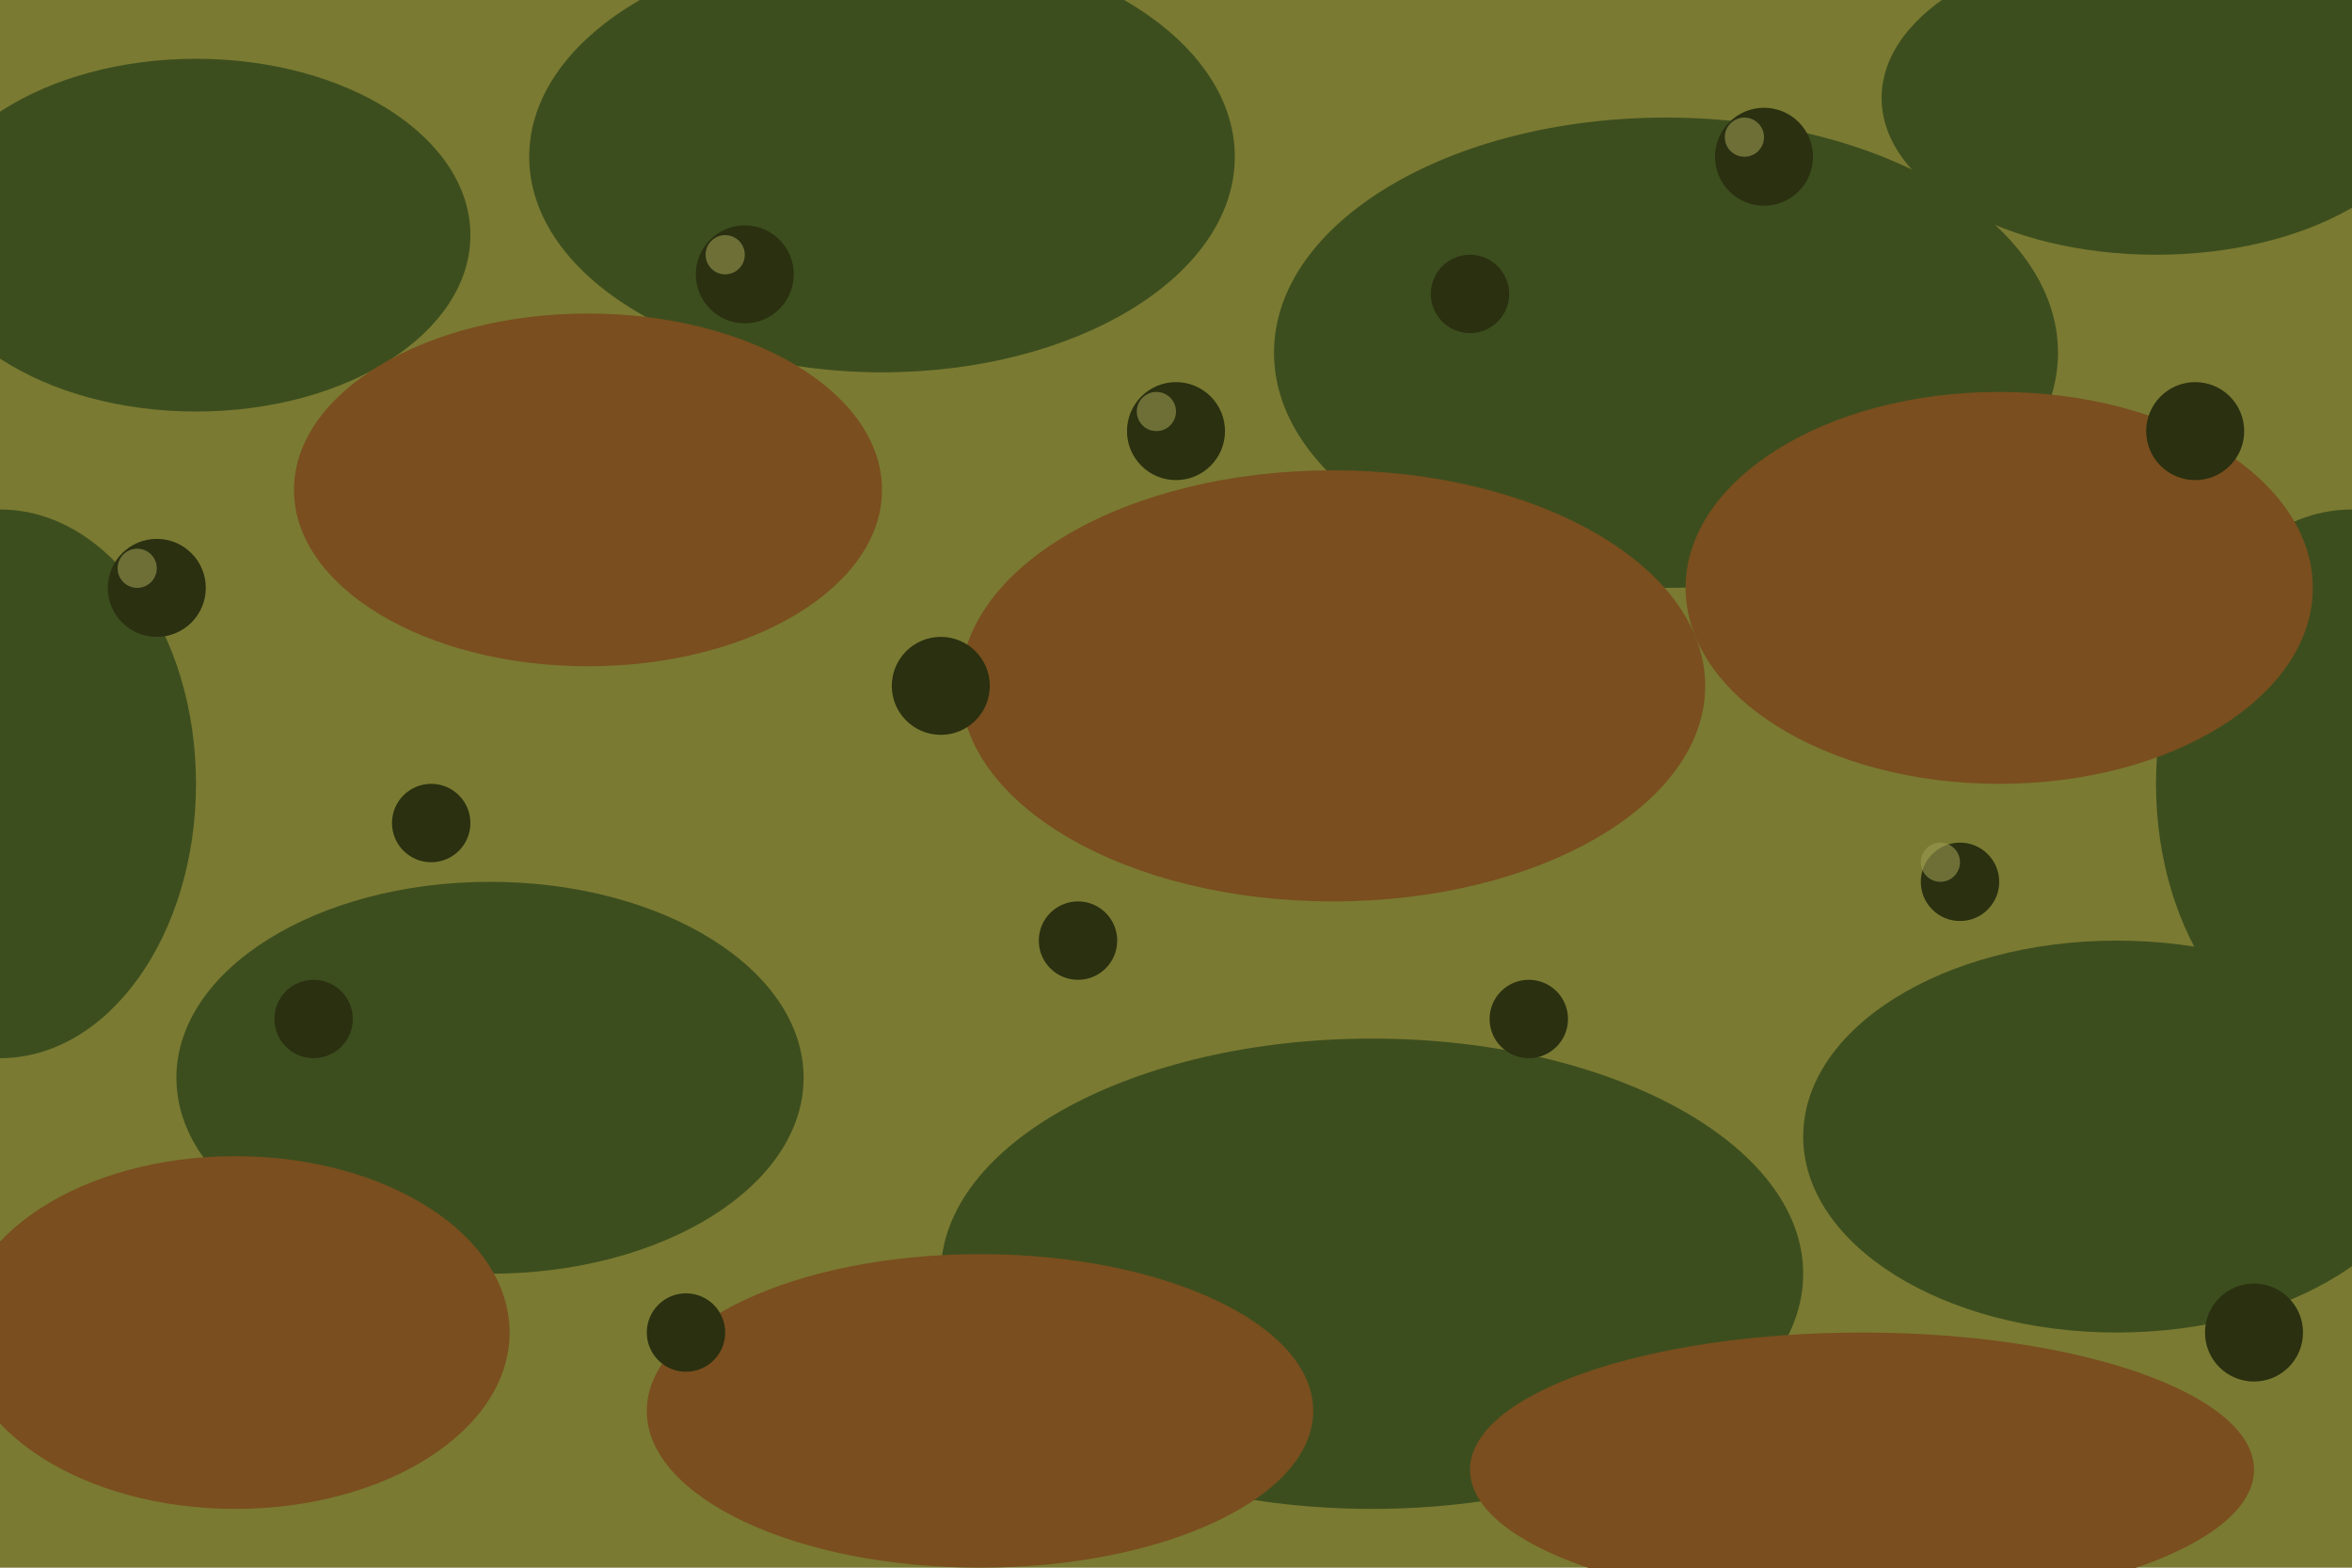
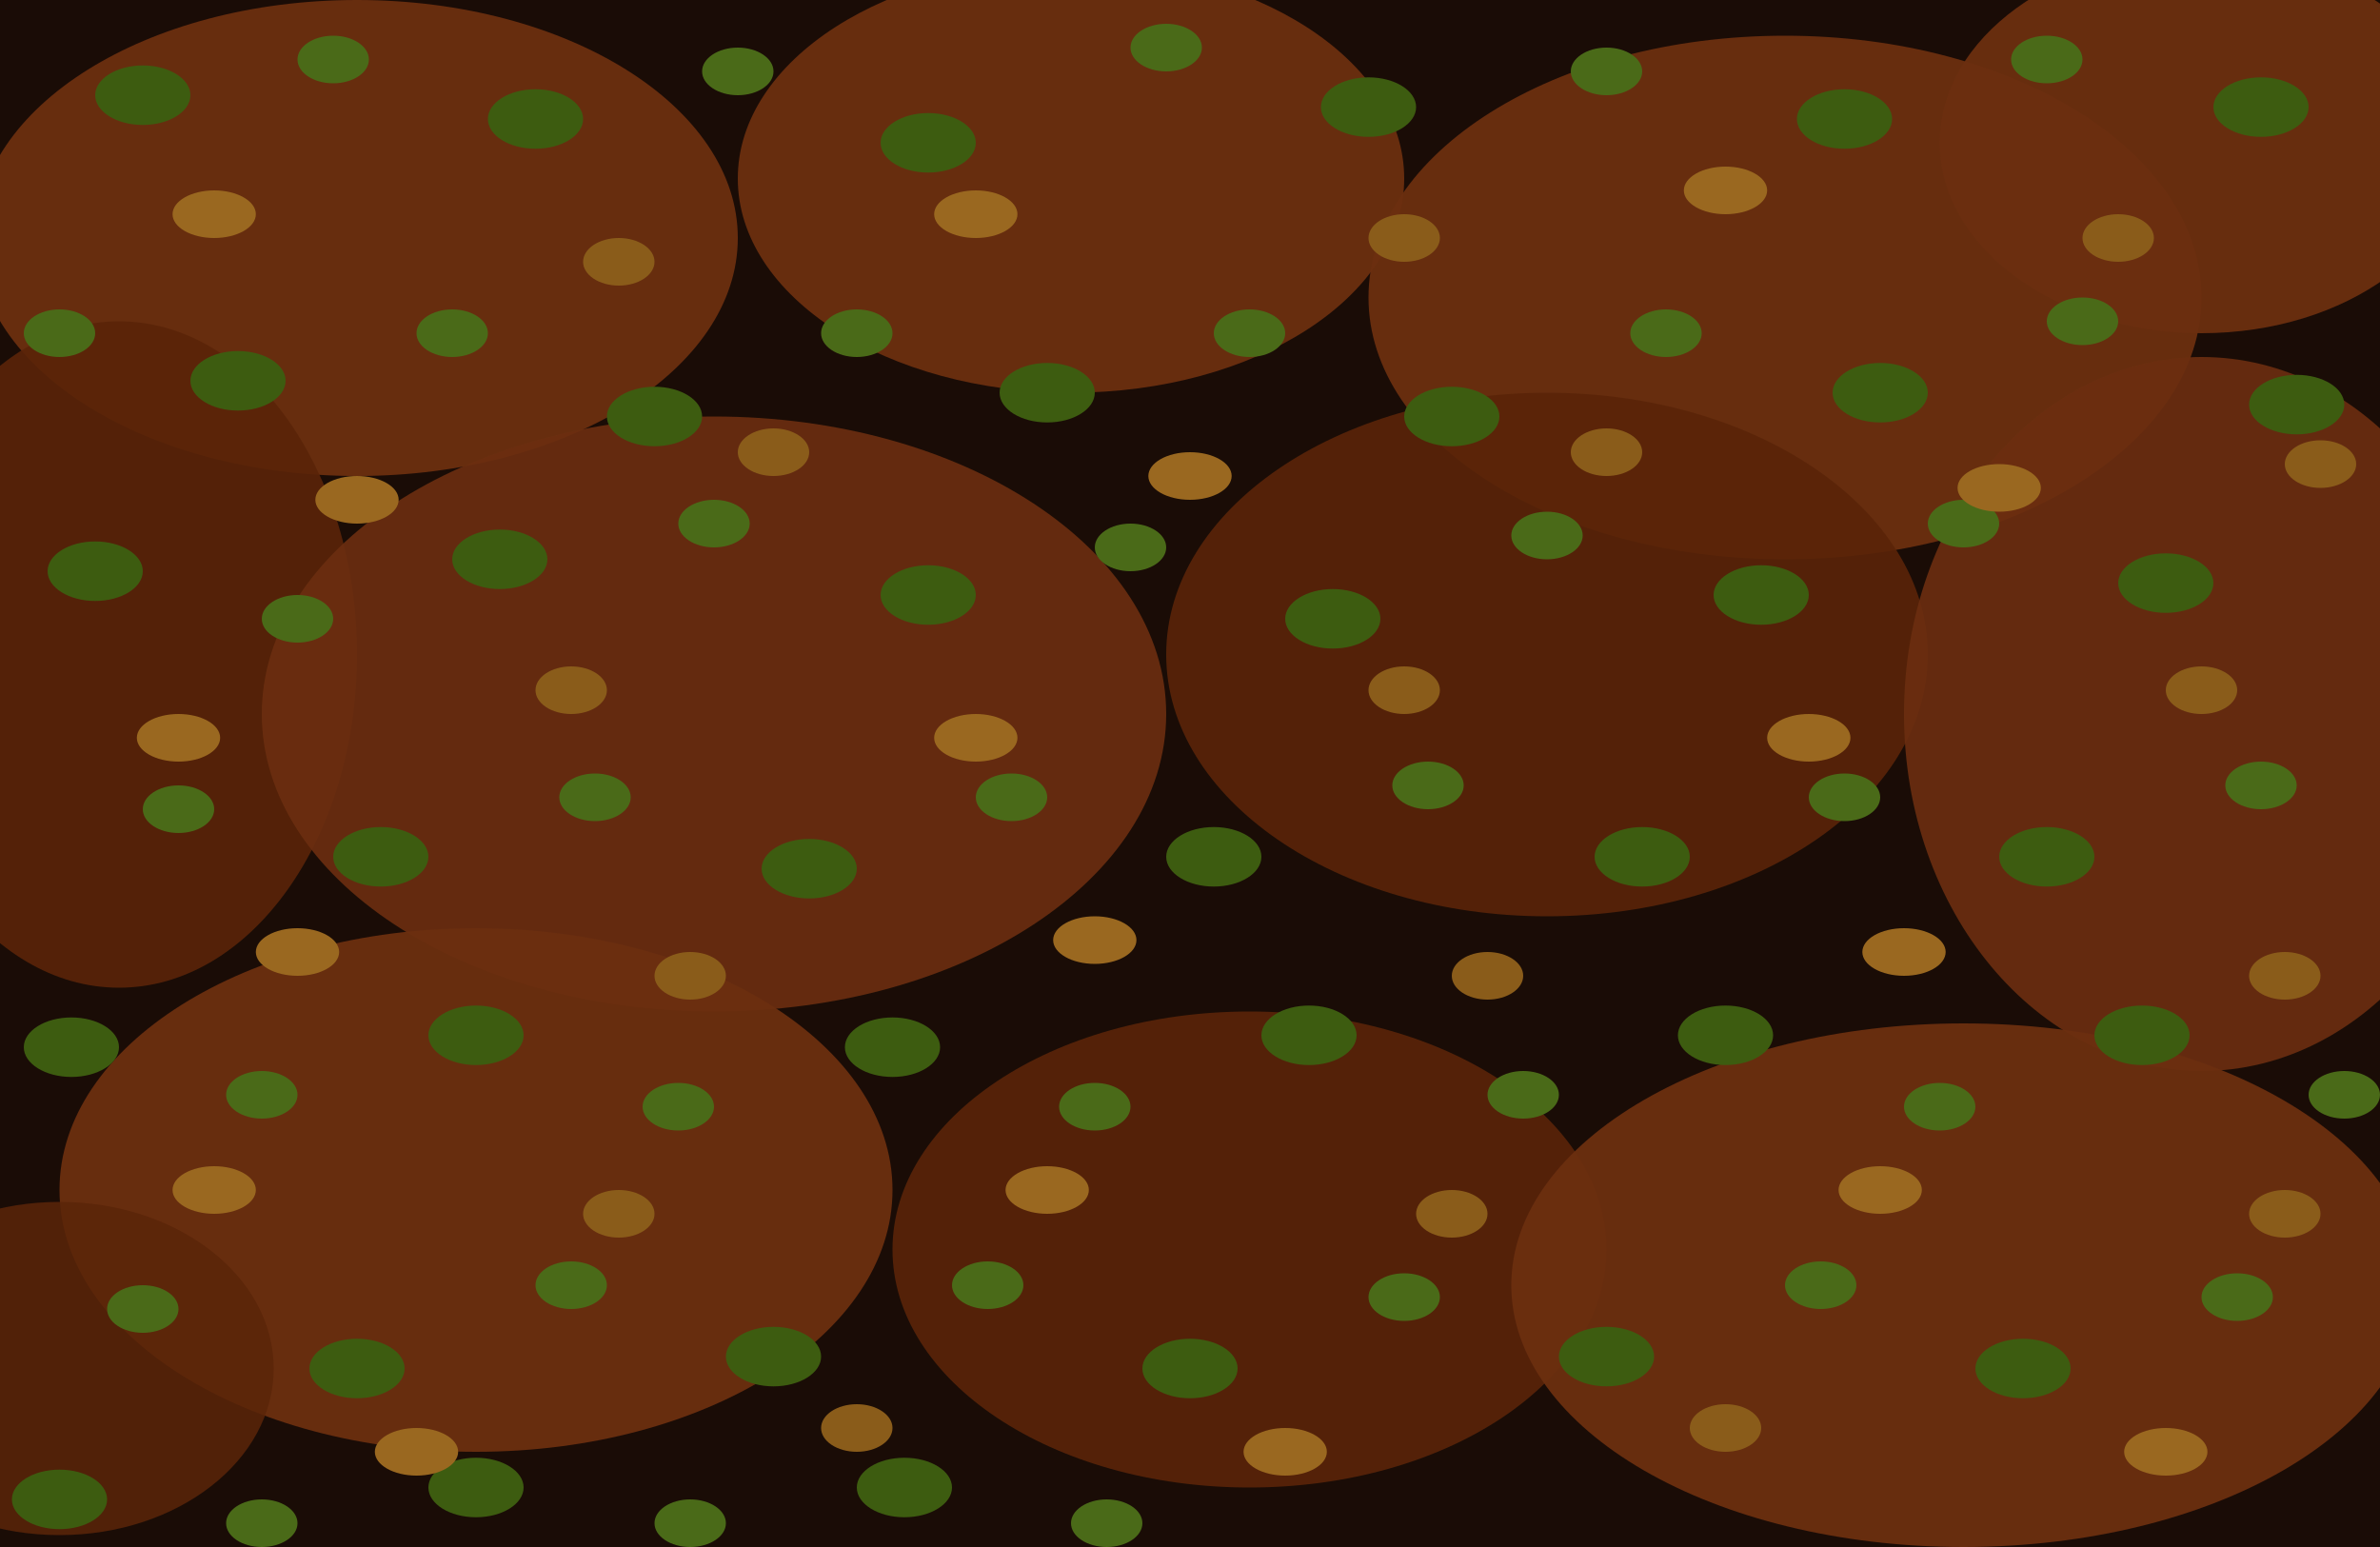
- <svg xmlns="http://www.w3.org/2000/svg" width="120" height="80">
-   <rect width="120" height="80" fill="#7a7a32" />
-   <ellipse cx="10" cy="12" rx="14" ry="9" fill="#3d4e1e" />
-   <ellipse cx="45" cy="8" rx="18" ry="11" fill="#3d4e1e" />
-   <ellipse cx="85" cy="18" rx="20" ry="12" fill="#3d4e1e" />
-   <ellipse cx="110" cy="5" rx="14" ry="8" fill="#3d4e1e" />
-   <ellipse cx="25" cy="55" rx="16" ry="10" fill="#3d4e1e" />
-   <ellipse cx="70" cy="65" rx="22" ry="12" fill="#3d4e1e" />
-   <ellipse cx="108" cy="58" rx="16" ry="10" fill="#3d4e1e" />
-   <ellipse cx="0" cy="40" rx="10" ry="14" fill="#3d4e1e" />
-   <ellipse cx="120" cy="40" rx="10" ry="14" fill="#3d4e1e" />
-   <ellipse cx="30" cy="25" rx="15" ry="9" fill="#7a4e1e" />
-   <ellipse cx="68" cy="35" rx="19" ry="11" fill="#7a4e1e" />
-   <ellipse cx="102" cy="30" rx="16" ry="10" fill="#7a4e1e" />
-   <ellipse cx="12" cy="68" rx="14" ry="9" fill="#7a4e1e" />
-   <ellipse cx="50" cy="72" rx="17" ry="8" fill="#7a4e1e" />
-   <ellipse cx="95" cy="75" rx="20" ry="7" fill="#7a4e1e" />
-   <circle cx="8" cy="30" r="2.5" fill="#2a3010" />
-   <circle cx="22" cy="42" r="2" fill="#2a3010" />
-   <circle cx="38" cy="14" r="2.5" fill="#2a3010" />
-   <circle cx="55" cy="48" r="2" fill="#2a3010" />
-   <circle cx="60" cy="22" r="2.5" fill="#2a3010" />
-   <circle cx="78" cy="52" r="2" fill="#2a3010" />
-   <circle cx="90" cy="8" r="2.5" fill="#2a3010" />
-   <circle cx="100" cy="45" r="2" fill="#2a3010" />
-   <circle cx="115" cy="68" r="2.5" fill="#2a3010" />
-   <circle cx="35" cy="68" r="2" fill="#2a3010" />
-   <circle cx="16" cy="52" r="2" fill="#2a3010" />
-   <circle cx="48" cy="35" r="2.5" fill="#2a3010" />
-   <circle cx="75" cy="15" r="2" fill="#2a3010" />
-   <circle cx="112" cy="22" r="2.5" fill="#2a3010" />
-   <circle cx="7" cy="29" r="1" fill="#9a9a52" opacity="0.6" />
-   <circle cx="37" cy="13" r="1" fill="#9a9a52" opacity="0.6" />
-   <circle cx="59" cy="21" r="1" fill="#9a9a52" opacity="0.6" />
-   <circle cx="89" cy="7" r="1" fill="#9a9a52" opacity="0.6" />
-   <circle cx="99" cy="44" r="1" fill="#9a9a52" opacity="0.6" />
+ <svg xmlns="http://www.w3.org/2000/svg" width="200" height="130">
+   <rect width="200" height="130" fill="#1a0c06" />
+   <ellipse cx="30" cy="20" rx="32" ry="20" fill="#6b2e0f" opacity="0.95" />
+   <ellipse cx="90" cy="15" rx="28" ry="18" fill="#6b2e0f" opacity="0.95" />
+   <ellipse cx="150" cy="25" rx="35" ry="22" fill="#6b2e0f" opacity="0.95" />
+   <ellipse cx="185" cy="12" rx="22" ry="16" fill="#6b2e0f" opacity="0.95" />
+   <ellipse cx="10" cy="55" rx="20" ry="28" fill="#5a2408" opacity="0.90" />
+   <ellipse cx="60" cy="60" rx="38" ry="25" fill="#6b2e0f" opacity="0.90" />
+   <ellipse cx="130" cy="55" rx="32" ry="22" fill="#5a2408" opacity="0.90" />
+   <ellipse cx="185" cy="60" rx="25" ry="30" fill="#6b2e0f" opacity="0.90" />
+   <ellipse cx="40" cy="100" rx="35" ry="22" fill="#6b2e0f" opacity="0.95" />
+   <ellipse cx="105" cy="105" rx="30" ry="20" fill="#5a2408" opacity="0.90" />
+   <ellipse cx="165" cy="108" rx="38" ry="22" fill="#6b2e0f" opacity="0.95" />
+   <ellipse cx="5" cy="115" rx="18" ry="14" fill="#5a2408" opacity="0.85" />
+   <ellipse cx="12" cy="8" rx="4" ry="2.5" fill="#3d5c10" />
+   <ellipse cx="28" cy="5" rx="3" ry="2" fill="#4a6a18" />
+   <ellipse cx="45" cy="10" rx="4" ry="2.5" fill="#3d5c10" />
+   <ellipse cx="62" cy="6" rx="3" ry="2" fill="#4a6a18" />
+   <ellipse cx="78" cy="12" rx="4" ry="2.5" fill="#3d5c10" />
+   <ellipse cx="98" cy="4" rx="3" ry="2" fill="#4a6a18" />
+   <ellipse cx="115" cy="9" rx="4" ry="2.5" fill="#3d5c10" />
+   <ellipse cx="135" cy="6" rx="3" ry="2" fill="#4a6a18" />
+   <ellipse cx="155" cy="10" rx="4" ry="2.5" fill="#3d5c10" />
+   <ellipse cx="172" cy="5" rx="3" ry="2" fill="#4a6a18" />
+   <ellipse cx="190" cy="9" rx="4" ry="2.5" fill="#3d5c10" />
+   <ellipse cx="5" cy="28" rx="3" ry="2" fill="#4a6a18" />
+   <ellipse cx="20" cy="32" rx="4" ry="2.5" fill="#3d5c10" />
+   <ellipse cx="38" cy="28" rx="3" ry="2" fill="#4a6a18" />
+   <ellipse cx="55" cy="35" rx="4" ry="2.5" fill="#3d5c10" />
+   <ellipse cx="72" cy="28" rx="3" ry="2" fill="#4a6a18" />
+   <ellipse cx="88" cy="33" rx="4" ry="2.5" fill="#3d5c10" />
+   <ellipse cx="105" cy="28" rx="3" ry="2" fill="#4a6a18" />
+   <ellipse cx="122" cy="35" rx="4" ry="2.5" fill="#3d5c10" />
+   <ellipse cx="140" cy="28" rx="3" ry="2" fill="#4a6a18" />
+   <ellipse cx="158" cy="33" rx="4" ry="2.5" fill="#3d5c10" />
+   <ellipse cx="175" cy="27" rx="3" ry="2" fill="#4a6a18" />
+   <ellipse cx="193" cy="34" rx="4" ry="2.5" fill="#3d5c10" />
+   <ellipse cx="8" cy="48" rx="4" ry="2.5" fill="#3d5c10" />
+   <ellipse cx="25" cy="52" rx="3" ry="2" fill="#4a6a18" />
+   <ellipse cx="42" cy="47" rx="4" ry="2.5" fill="#3d5c10" />
+   <ellipse cx="60" cy="44" rx="3" ry="2" fill="#4a6a18" />
+   <ellipse cx="78" cy="50" rx="4" ry="2.5" fill="#3d5c10" />
+   <ellipse cx="95" cy="46" rx="3" ry="2" fill="#4a6a18" />
+   <ellipse cx="112" cy="52" rx="4" ry="2.5" fill="#3d5c10" />
+   <ellipse cx="130" cy="45" rx="3" ry="2" fill="#4a6a18" />
+   <ellipse cx="148" cy="50" rx="4" ry="2.5" fill="#3d5c10" />
+   <ellipse cx="165" cy="44" rx="3" ry="2" fill="#4a6a18" />
+   <ellipse cx="182" cy="49" rx="4" ry="2.5" fill="#3d5c10" />
+   <ellipse cx="15" cy="68" rx="3" ry="2" fill="#4a6a18" />
+   <ellipse cx="32" cy="72" rx="4" ry="2.5" fill="#3d5c10" />
+   <ellipse cx="50" cy="67" rx="3" ry="2" fill="#4a6a18" />
+   <ellipse cx="68" cy="73" rx="4" ry="2.5" fill="#3d5c10" />
+   <ellipse cx="85" cy="67" rx="3" ry="2" fill="#4a6a18" />
+   <ellipse cx="102" cy="72" rx="4" ry="2.5" fill="#3d5c10" />
+   <ellipse cx="120" cy="66" rx="3" ry="2" fill="#4a6a18" />
+   <ellipse cx="138" cy="72" rx="4" ry="2.5" fill="#3d5c10" />
+   <ellipse cx="155" cy="67" rx="3" ry="2" fill="#4a6a18" />
+   <ellipse cx="172" cy="72" rx="4" ry="2.5" fill="#3d5c10" />
+   <ellipse cx="190" cy="66" rx="3" ry="2" fill="#4a6a18" />
+   <ellipse cx="6" cy="88" rx="4" ry="2.5" fill="#3d5c10" />
+   <ellipse cx="22" cy="92" rx="3" ry="2" fill="#4a6a18" />
+   <ellipse cx="40" cy="87" rx="4" ry="2.5" fill="#3d5c10" />
+   <ellipse cx="57" cy="93" rx="3" ry="2" fill="#4a6a18" />
+   <ellipse cx="75" cy="88" rx="4" ry="2.5" fill="#3d5c10" />
+   <ellipse cx="92" cy="93" rx="3" ry="2" fill="#4a6a18" />
+   <ellipse cx="110" cy="87" rx="4" ry="2.5" fill="#3d5c10" />
+   <ellipse cx="128" cy="92" rx="3" ry="2" fill="#4a6a18" />
+   <ellipse cx="145" cy="87" rx="4" ry="2.5" fill="#3d5c10" />
+   <ellipse cx="163" cy="93" rx="3" ry="2" fill="#4a6a18" />
+   <ellipse cx="180" cy="87" rx="4" ry="2.5" fill="#3d5c10" />
+   <ellipse cx="197" cy="92" rx="3" ry="2" fill="#4a6a18" />
+   <ellipse cx="12" cy="110" rx="3" ry="2" fill="#4a6a18" />
+   <ellipse cx="30" cy="115" rx="4" ry="2.5" fill="#3d5c10" />
+   <ellipse cx="48" cy="108" rx="3" ry="2" fill="#4a6a18" />
+   <ellipse cx="65" cy="114" rx="4" ry="2.5" fill="#3d5c10" />
+   <ellipse cx="83" cy="108" rx="3" ry="2" fill="#4a6a18" />
+   <ellipse cx="100" cy="115" rx="4" ry="2.5" fill="#3d5c10" />
+   <ellipse cx="118" cy="109" rx="3" ry="2" fill="#4a6a18" />
+   <ellipse cx="135" cy="114" rx="4" ry="2.5" fill="#3d5c10" />
+   <ellipse cx="153" cy="108" rx="3" ry="2" fill="#4a6a18" />
+   <ellipse cx="170" cy="115" rx="4" ry="2.5" fill="#3d5c10" />
+   <ellipse cx="188" cy="109" rx="3" ry="2" fill="#4a6a18" />
+   <ellipse cx="5" cy="126" rx="4" ry="2.5" fill="#3d5c10" />
+   <ellipse cx="22" cy="128" rx="3" ry="2" fill="#4a6a18" />
+   <ellipse cx="40" cy="125" rx="4" ry="2.5" fill="#3d5c10" />
+   <ellipse cx="58" cy="128" rx="3" ry="2" fill="#4a6a18" />
+   <ellipse cx="76" cy="125" rx="4" ry="2.5" fill="#3d5c10" />
+   <ellipse cx="93" cy="128" rx="3" ry="2" fill="#4a6a18" />
+   <ellipse cx="18" cy="18" rx="3.5" ry="2" fill="#9a6820" />
+   <ellipse cx="52" cy="22" rx="3" ry="2" fill="#8a5c1a" />
+   <ellipse cx="82" cy="18" rx="3.5" ry="2" fill="#9a6820" />
+   <ellipse cx="118" cy="20" rx="3" ry="2" fill="#8a5c1a" />
+   <ellipse cx="145" cy="16" rx="3.5" ry="2" fill="#9a6820" />
+   <ellipse cx="178" cy="20" rx="3" ry="2" fill="#8a5c1a" />
+   <ellipse cx="30" cy="42" rx="3.5" ry="2" fill="#9a6820" />
+   <ellipse cx="65" cy="38" rx="3" ry="2" fill="#8a5c1a" />
+   <ellipse cx="100" cy="40" rx="3.5" ry="2" fill="#9a6820" />
+   <ellipse cx="135" cy="38" rx="3" ry="2" fill="#8a5c1a" />
+   <ellipse cx="168" cy="41" rx="3.5" ry="2" fill="#9a6820" />
+   <ellipse cx="195" cy="39" rx="3" ry="2" fill="#8a5c1a" />
+   <ellipse cx="15" cy="62" rx="3.5" ry="2" fill="#9a6820" />
+   <ellipse cx="48" cy="58" rx="3" ry="2" fill="#8a5c1a" />
+   <ellipse cx="82" cy="62" rx="3.5" ry="2" fill="#9a6820" />
+   <ellipse cx="118" cy="58" rx="3" ry="2" fill="#8a5c1a" />
+   <ellipse cx="152" cy="62" rx="3.5" ry="2" fill="#9a6820" />
+   <ellipse cx="185" cy="58" rx="3" ry="2" fill="#8a5c1a" />
+   <ellipse cx="25" cy="80" rx="3.5" ry="2" fill="#9a6820" />
+   <ellipse cx="58" cy="82" rx="3" ry="2" fill="#8a5c1a" />
+   <ellipse cx="92" cy="79" rx="3.5" ry="2" fill="#9a6820" />
+   <ellipse cx="125" cy="82" rx="3" ry="2" fill="#8a5c1a" />
+   <ellipse cx="160" cy="80" rx="3.5" ry="2" fill="#9a6820" />
+   <ellipse cx="192" cy="82" rx="3" ry="2" fill="#8a5c1a" />
+   <ellipse cx="18" cy="100" rx="3.5" ry="2" fill="#9a6820" />
+   <ellipse cx="52" cy="102" rx="3" ry="2" fill="#8a5c1a" />
+   <ellipse cx="88" cy="100" rx="3.5" ry="2" fill="#9a6820" />
+   <ellipse cx="122" cy="102" rx="3" ry="2" fill="#8a5c1a" />
+   <ellipse cx="158" cy="100" rx="3.5" ry="2" fill="#9a6820" />
+   <ellipse cx="192" cy="102" rx="3" ry="2" fill="#8a5c1a" />
+   <ellipse cx="35" cy="122" rx="3.5" ry="2" fill="#9a6820" />
+   <ellipse cx="72" cy="120" rx="3" ry="2" fill="#8a5c1a" />
+   <ellipse cx="108" cy="122" rx="3.5" ry="2" fill="#9a6820" />
+   <ellipse cx="145" cy="120" rx="3" ry="2" fill="#8a5c1a" />
+   <ellipse cx="182" cy="122" rx="3.5" ry="2" fill="#9a6820" />
</svg>
